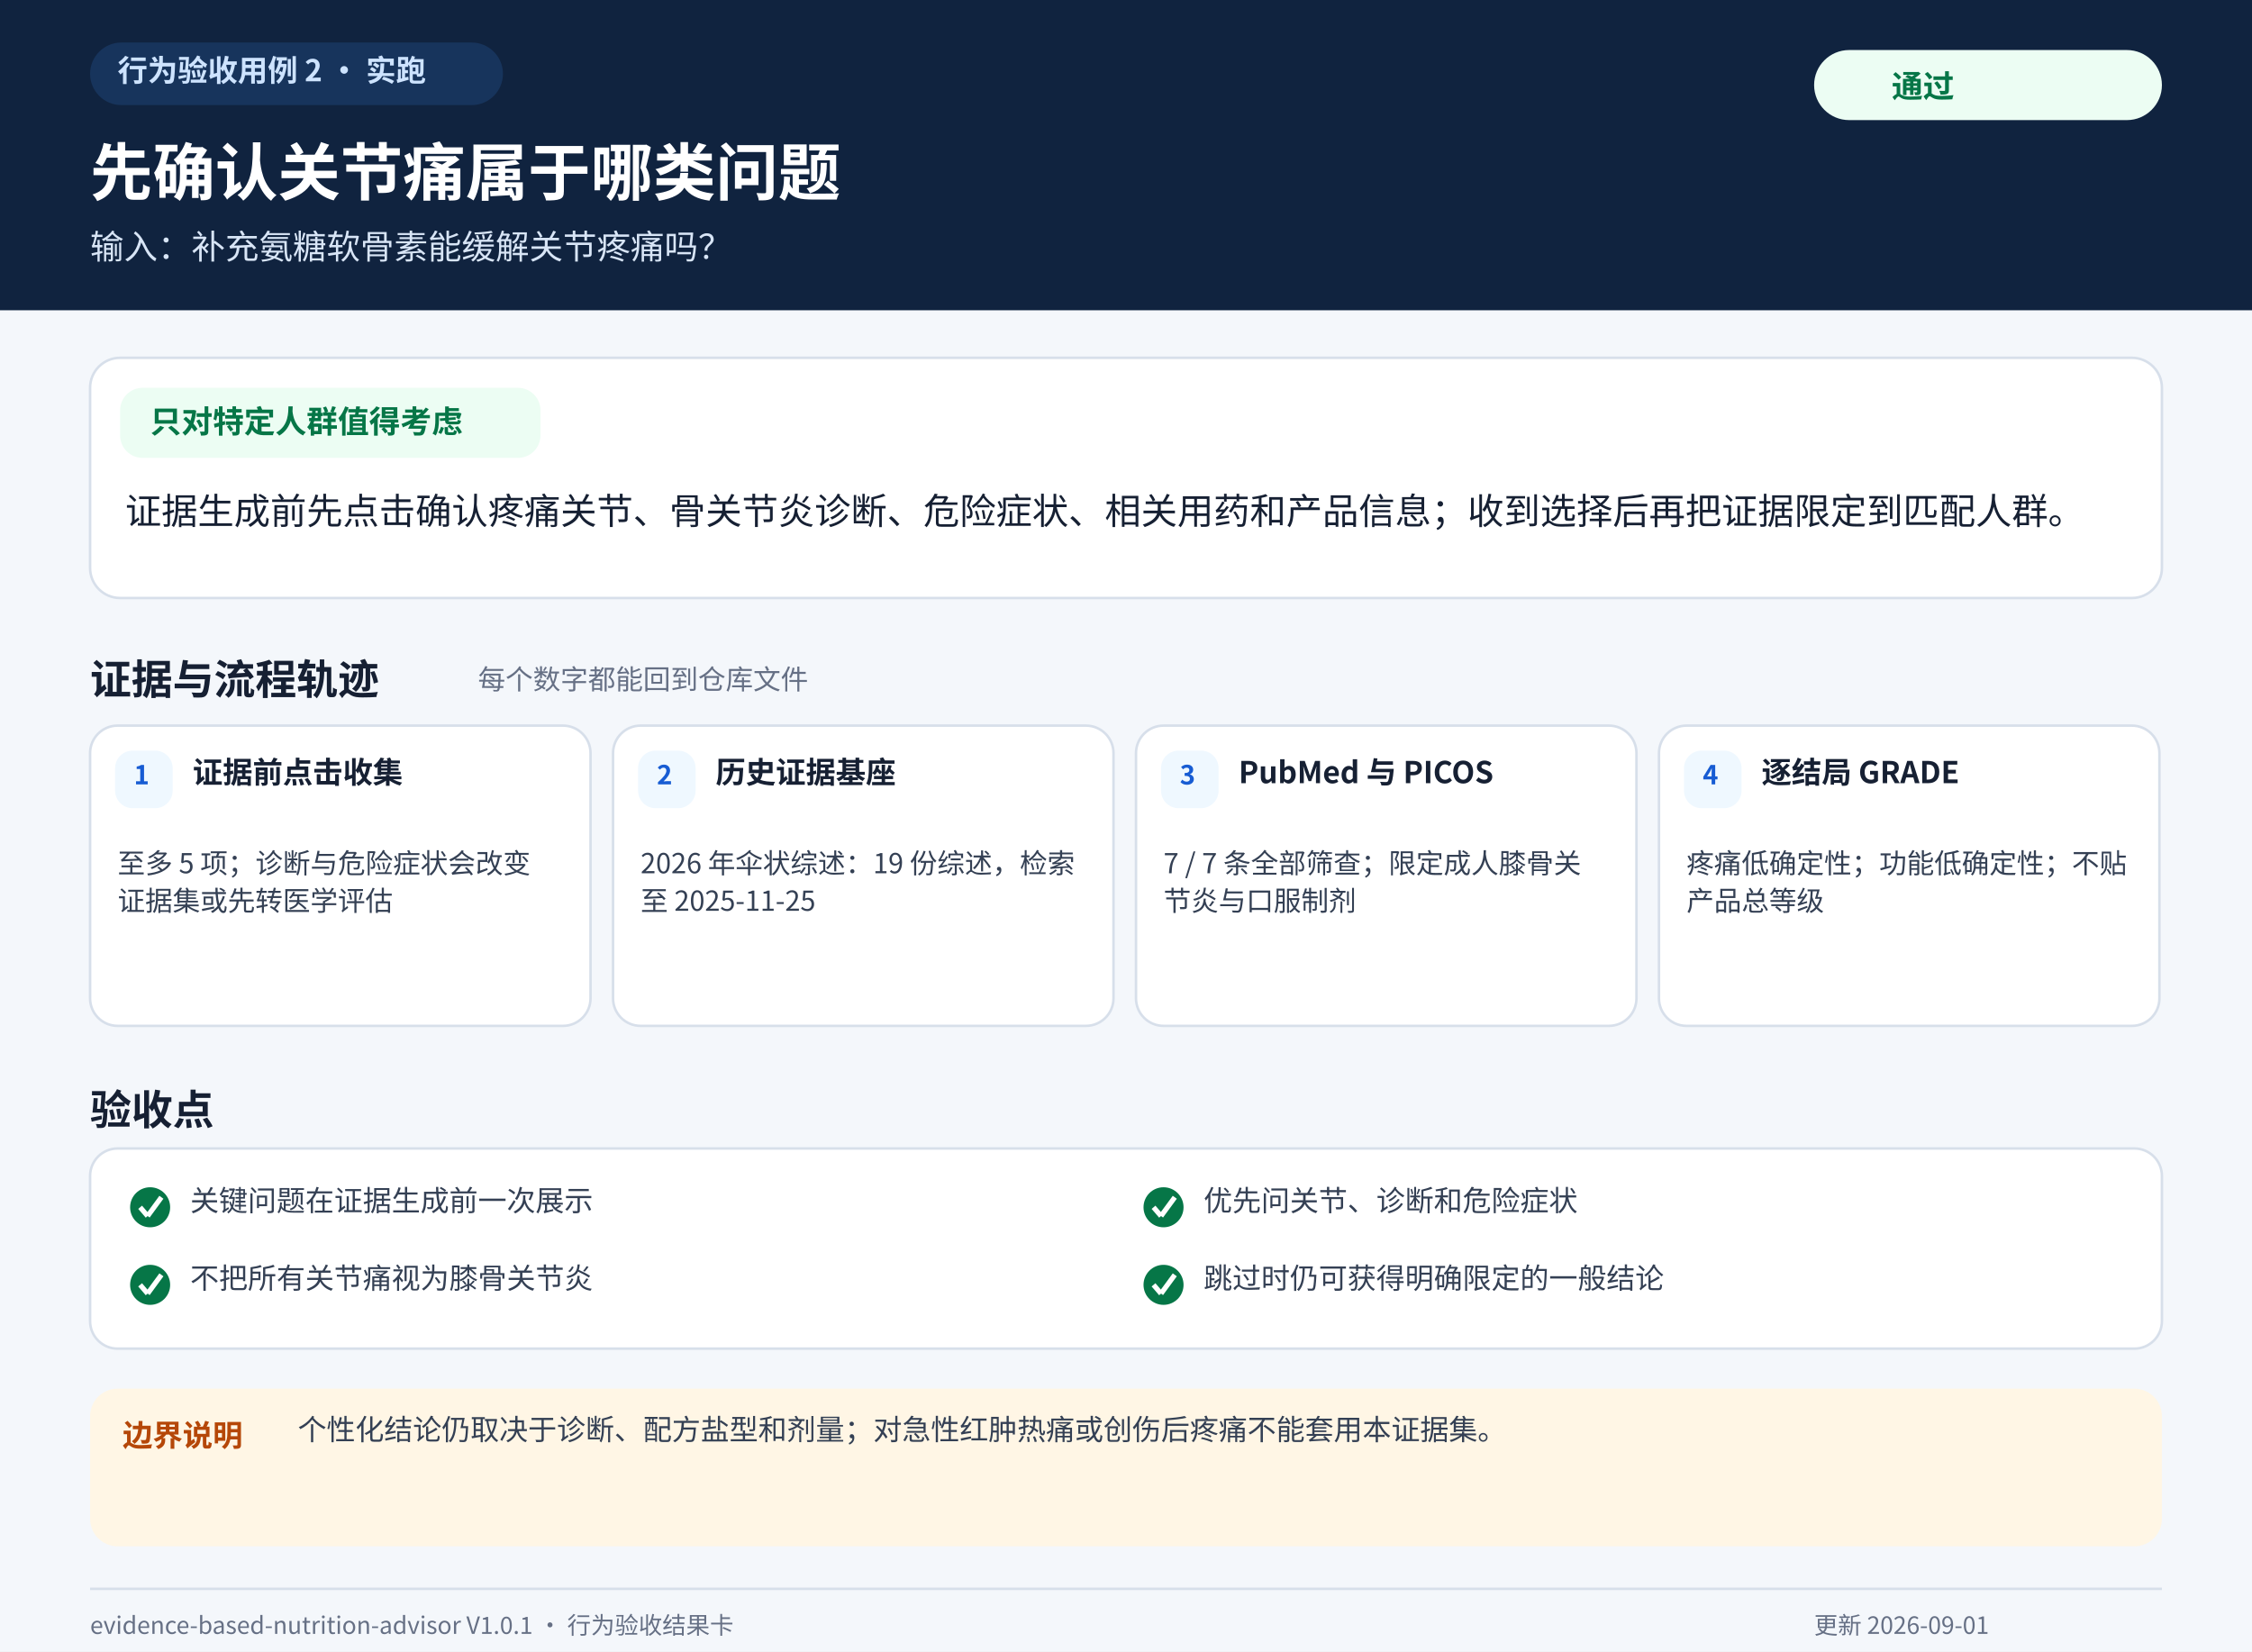
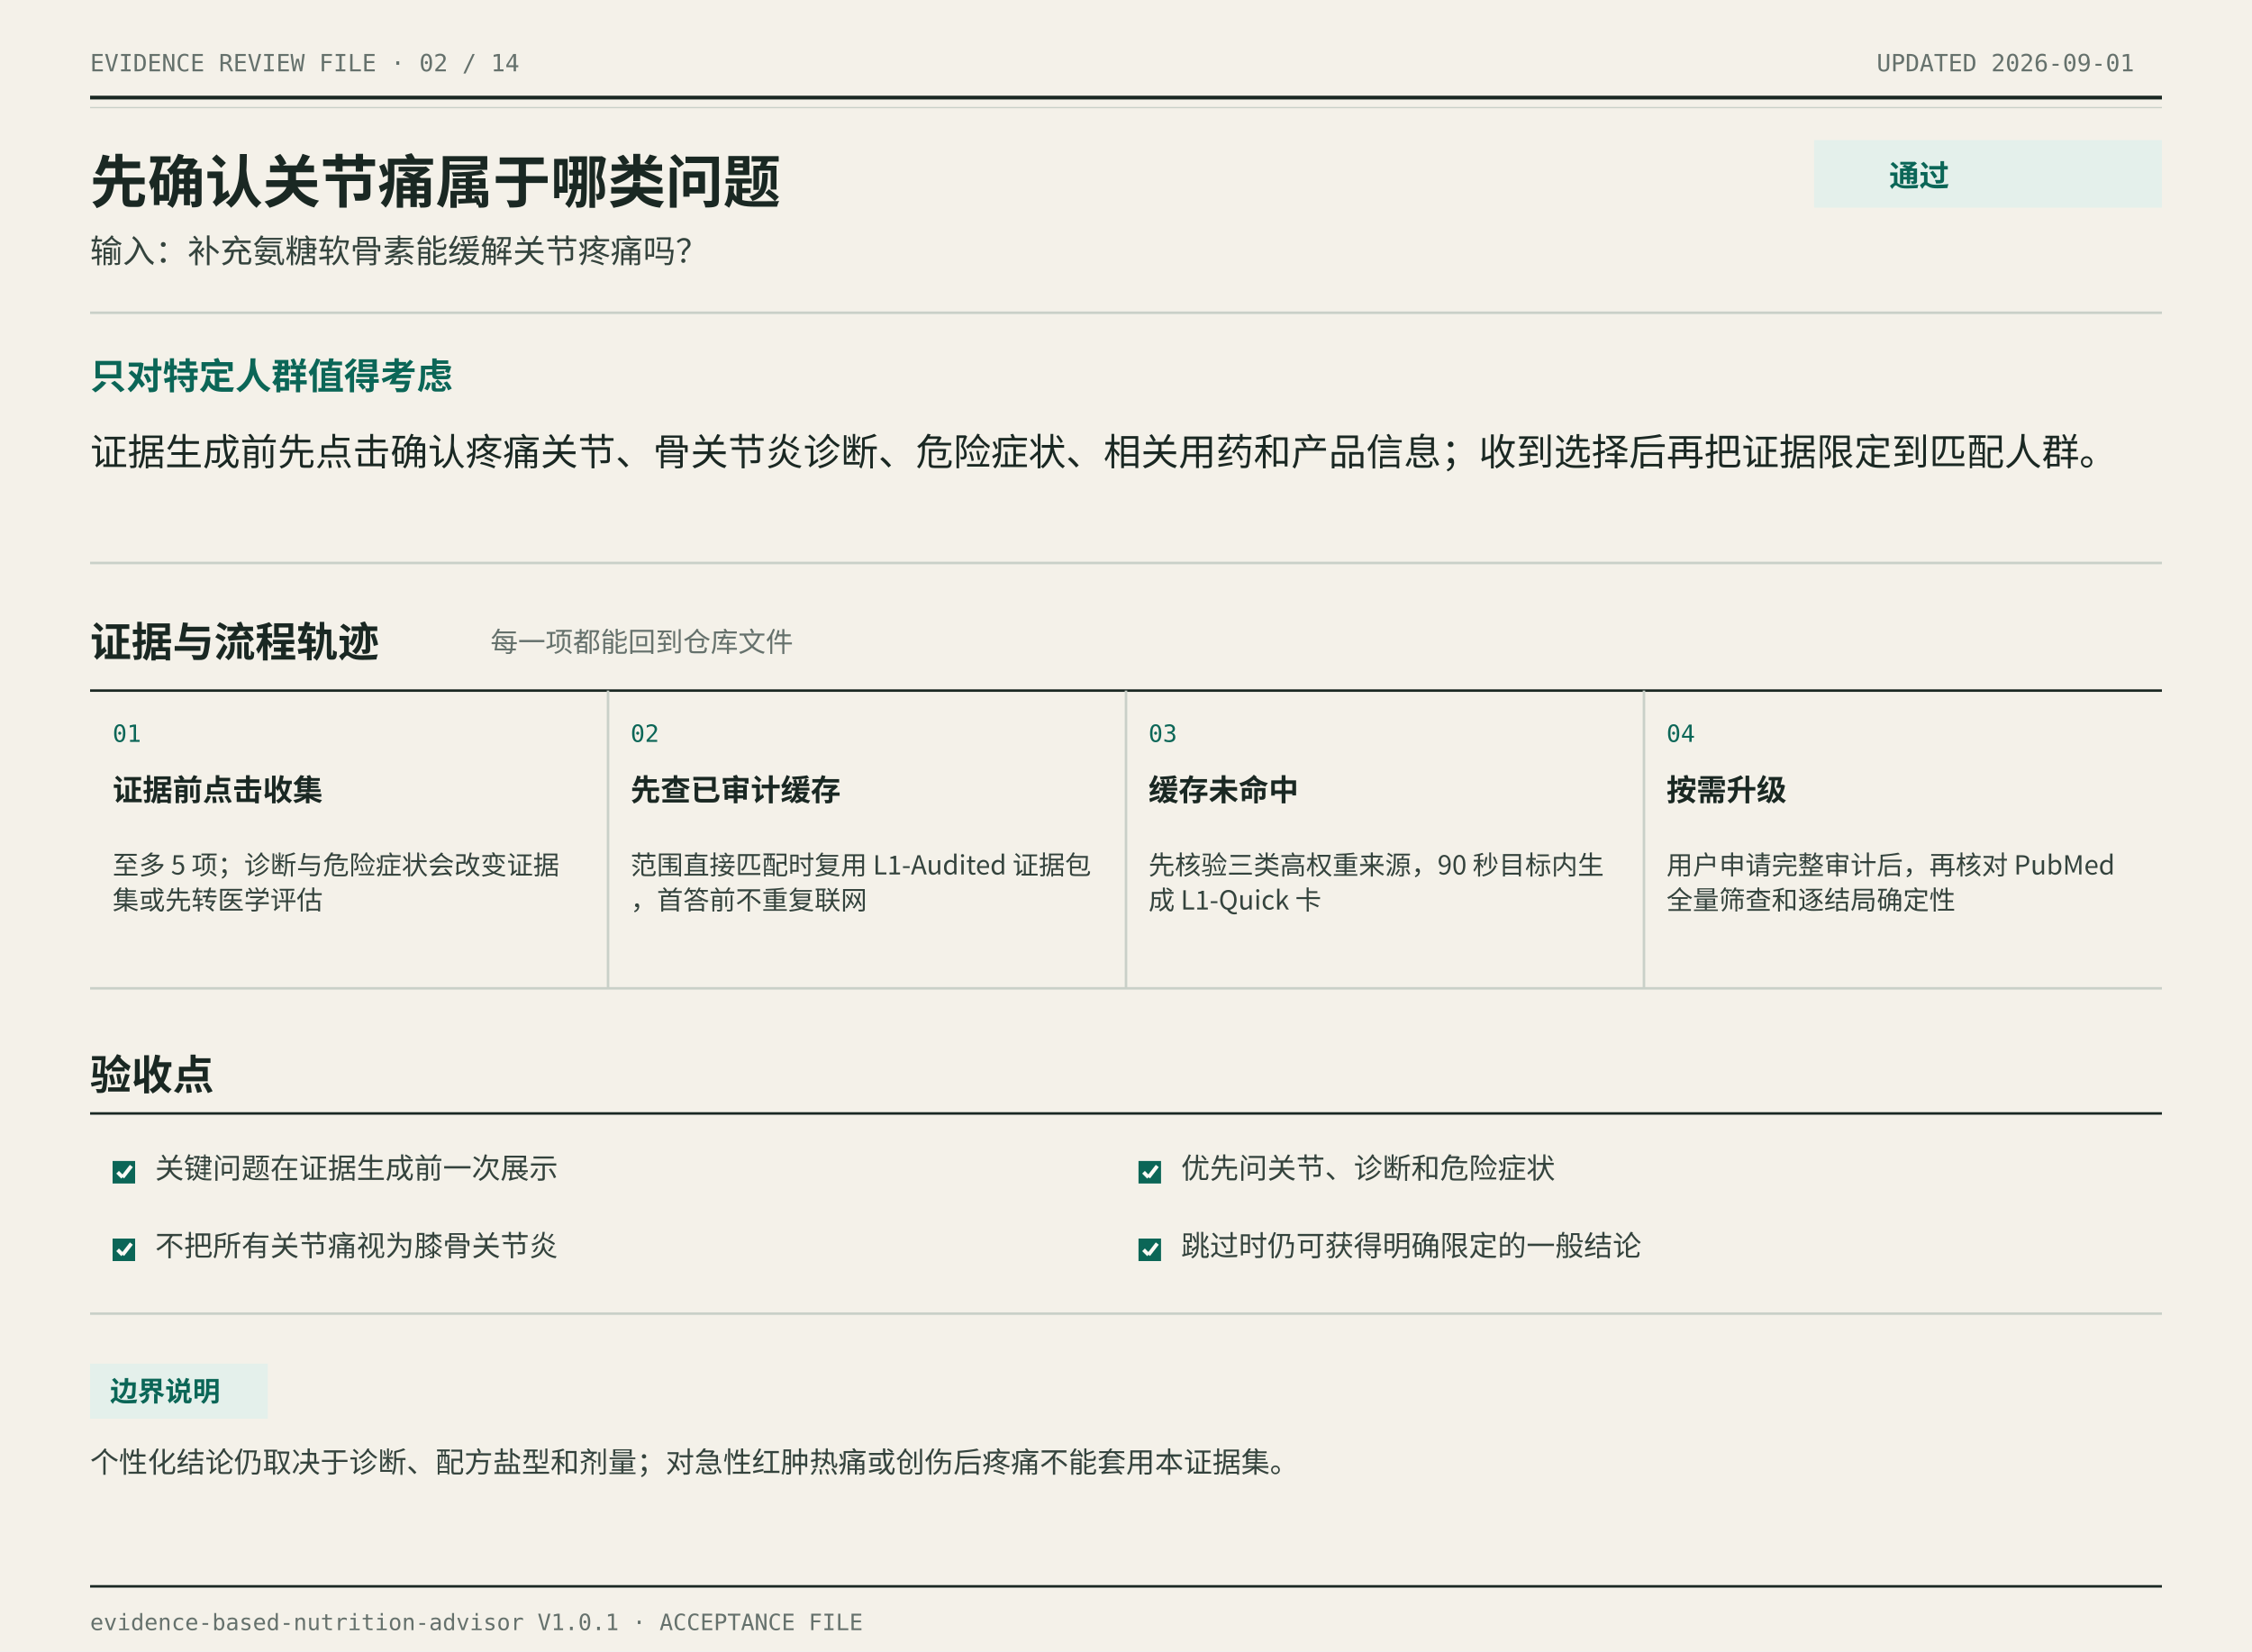
<svg xmlns="http://www.w3.org/2000/svg" width="1800" height="1320" viewBox="0 0 1800 1320" role="img" aria-label="行为验收用例 2：先确认关节痛属于哪类问题">
-   <rect width="1800" height="1320" fill="#F4F7FB" />
-   <rect x="0" y="0" width="1800" height="248" rx="0" fill="#10233F" />
-   <rect x="72" y="34" width="330" height="50" rx="25" fill="#17345C" />
-   <text x="94" y="65" font-family="Microsoft YaHei, PingFang SC, Noto Sans CJK SC, sans-serif" font-size="24" font-weight="700" fill="#CDE3FF">行为验收用例 2 · 实跑</text>
-   <text x="72" y="156" font-family="Microsoft YaHei, PingFang SC, Noto Sans CJK SC, sans-serif" font-size="50" font-weight="700" fill="#FFFFFF">先确认关节痛属于哪类问题</text>
-   <text x="72" y="207" font-family="Microsoft YaHei, PingFang SC, Noto Sans CJK SC, sans-serif" font-size="27" font-weight="400" fill="#D8E5F6">输入：补充氨糖软骨素能缓解关节疼痛吗？</text>
-   <rect x="1450" y="40" width="278" height="56" rx="28" fill="#ECFDF3" />
-   <text x="1512" y="78" font-family="Microsoft YaHei, PingFang SC, Noto Sans CJK SC, sans-serif" font-size="25" font-weight="700" fill="#067647">通过</text>
-   <rect x="72" y="286" width="1656" height="192" rx="24" fill="#FFFFFF" stroke="#D7DFEA" stroke-width="2" />
-   <rect x="96" y="310" width="336" height="56" rx="18" fill="#ECFDF3" />
-   <text x="120" y="346" font-family="Microsoft YaHei, PingFang SC, Noto Sans CJK SC, sans-serif" font-size="25" font-weight="700" fill="#067647">只对特定人群值得考虑</text>
-   <text x="100" y="419" font-family="Microsoft YaHei, PingFang SC, Noto Sans CJK SC, sans-serif" font-size="29" font-weight="400" fill="#162033">证据生成前先点击确认疼痛关节、骨关节炎诊断、危险症状、相关用药和产品信息；收到选择后再把证据限定到匹配人群。</text>
-   <text x="72" y="555" font-family="Microsoft YaHei, PingFang SC, Noto Sans CJK SC, sans-serif" font-size="33" font-weight="700" fill="#162033">证据与流程轨迹</text>
-   <text x="382" y="551" font-family="Microsoft YaHei, PingFang SC, Noto Sans CJK SC, sans-serif" font-size="22" font-weight="400" fill="#667085">每个数字都能回到仓库文件</text>
-   <rect x="72" y="580" width="400" height="240" rx="22" fill="#FFFFFF" stroke="#D7DFEA" stroke-width="2" />
-   <rect x="92" y="600" width="46" height="46" rx="14" fill="#EFF8FF" />
-   <text x="107" y="627" font-family="Microsoft YaHei, PingFang SC, Noto Sans CJK SC, sans-serif" font-size="21" font-weight="700" fill="#175CD3">1</text>
-   <text x="154" y="626" font-family="Microsoft YaHei, PingFang SC, Noto Sans CJK SC, sans-serif" font-size="24" font-weight="700" fill="#162033">证据前点击收集</text>
-   <text x="94" y="698" font-family="Microsoft YaHei, PingFang SC, Noto Sans CJK SC, sans-serif" font-size="22" font-weight="400" fill="#344054">至多 5 项；诊断与危险症状会改变</text>
-   <text x="94" y="728" font-family="Microsoft YaHei, PingFang SC, Noto Sans CJK SC, sans-serif" font-size="22" font-weight="400" fill="#344054">证据集或先转医学评估</text>
-   <rect x="490" y="580" width="400" height="240" rx="22" fill="#FFFFFF" stroke="#D7DFEA" stroke-width="2" />
-   <rect x="510" y="600" width="46" height="46" rx="14" fill="#EFF8FF" />
-   <text x="525" y="627" font-family="Microsoft YaHei, PingFang SC, Noto Sans CJK SC, sans-serif" font-size="21" font-weight="700" fill="#175CD3">2</text>
-   <text x="572" y="626" font-family="Microsoft YaHei, PingFang SC, Noto Sans CJK SC, sans-serif" font-size="24" font-weight="700" fill="#162033">历史证据基座</text>
-   <text x="512" y="698" font-family="Microsoft YaHei, PingFang SC, Noto Sans CJK SC, sans-serif" font-size="22" font-weight="400" fill="#344054">2026 年伞状综述：19 份综述，检索</text>
-   <text x="512" y="728" font-family="Microsoft YaHei, PingFang SC, Noto Sans CJK SC, sans-serif" font-size="22" font-weight="400" fill="#344054">至 2025-11-25</text>
-   <rect x="908" y="580" width="400" height="240" rx="22" fill="#FFFFFF" stroke="#D7DFEA" stroke-width="2" />
-   <rect x="928" y="600" width="46" height="46" rx="14" fill="#EFF8FF" />
-   <text x="943" y="627" font-family="Microsoft YaHei, PingFang SC, Noto Sans CJK SC, sans-serif" font-size="21" font-weight="700" fill="#175CD3">3</text>
-   <text x="990" y="626" font-family="Microsoft YaHei, PingFang SC, Noto Sans CJK SC, sans-serif" font-size="24" font-weight="700" fill="#162033">PubMed 与 PICOS</text>
-   <text x="930" y="698" font-family="Microsoft YaHei, PingFang SC, Noto Sans CJK SC, sans-serif" font-size="22" font-weight="400" fill="#344054">7 / 7 条全部筛查；限定成人膝骨关</text>
-   <text x="930" y="728" font-family="Microsoft YaHei, PingFang SC, Noto Sans CJK SC, sans-serif" font-size="22" font-weight="400" fill="#344054">节炎与口服制剂</text>
-   <rect x="1326" y="580" width="400" height="240" rx="22" fill="#FFFFFF" stroke="#D7DFEA" stroke-width="2" />
-   <rect x="1346" y="600" width="46" height="46" rx="14" fill="#EFF8FF" />
-   <text x="1361" y="627" font-family="Microsoft YaHei, PingFang SC, Noto Sans CJK SC, sans-serif" font-size="21" font-weight="700" fill="#175CD3">4</text>
-   <text x="1408" y="626" font-family="Microsoft YaHei, PingFang SC, Noto Sans CJK SC, sans-serif" font-size="24" font-weight="700" fill="#162033">逐结局 GRADE</text>
-   <text x="1348" y="698" font-family="Microsoft YaHei, PingFang SC, Noto Sans CJK SC, sans-serif" font-size="22" font-weight="400" fill="#344054">疼痛低确定性；功能低确定性；不贴</text>
-   <text x="1348" y="728" font-family="Microsoft YaHei, PingFang SC, Noto Sans CJK SC, sans-serif" font-size="22" font-weight="400" fill="#344054">产品总等级</text>
-   <text x="72" y="899" font-family="Microsoft YaHei, PingFang SC, Noto Sans CJK SC, sans-serif" font-size="33" font-weight="700" fill="#162033">验收点</text>
-   <rect x="72" y="918" width="1656" height="160" rx="22" fill="#FFFFFF" stroke="#D7DFEA" stroke-width="2" />
-   <circle cx="120.0" cy="965.0" r="16.0" fill="#067647" />
-   <line x1="112" y1="965" x2="118" y2="972" stroke="#FFFFFF" stroke-width="4" />
-   <line x1="118" y1="972" x2="129" y2="957" stroke="#FFFFFF" stroke-width="4" />
-   <text x="152" y="968" font-family="Microsoft YaHei, PingFang SC, Noto Sans CJK SC, sans-serif" font-size="23" font-weight="400" fill="#344054">关键问题在证据生成前一次展示</text>
-   <circle cx="930.0" cy="965.0" r="16.0" fill="#067647" />
-   <line x1="922" y1="965" x2="928" y2="972" stroke="#FFFFFF" stroke-width="4" />
-   <line x1="928" y1="972" x2="939" y2="957" stroke="#FFFFFF" stroke-width="4" />
-   <text x="962" y="968" font-family="Microsoft YaHei, PingFang SC, Noto Sans CJK SC, sans-serif" font-size="23" font-weight="400" fill="#344054">优先问关节、诊断和危险症状</text>
-   <circle cx="120.0" cy="1027.0" r="16.0" fill="#067647" />
-   <line x1="112" y1="1027" x2="118" y2="1034" stroke="#FFFFFF" stroke-width="4" />
-   <line x1="118" y1="1034" x2="129" y2="1019" stroke="#FFFFFF" stroke-width="4" />
-   <text x="152" y="1030" font-family="Microsoft YaHei, PingFang SC, Noto Sans CJK SC, sans-serif" font-size="23" font-weight="400" fill="#344054">不把所有关节痛视为膝骨关节炎</text>
-   <circle cx="930.0" cy="1027.0" r="16.0" fill="#067647" />
-   <line x1="922" y1="1027" x2="928" y2="1034" stroke="#FFFFFF" stroke-width="4" />
-   <line x1="928" y1="1034" x2="939" y2="1019" stroke="#FFFFFF" stroke-width="4" />
-   <text x="962" y="1030" font-family="Microsoft YaHei, PingFang SC, Noto Sans CJK SC, sans-serif" font-size="23" font-weight="400" fill="#344054">跳过时仍可获得明确限定的一般结论</text>
-   <rect x="72" y="1110" width="1656" height="126" rx="22" fill="#FFF6E5" />
-   <text x="98" y="1156" font-family="Microsoft YaHei, PingFang SC, Noto Sans CJK SC, sans-serif" font-size="24" font-weight="700" fill="#B54708">边界说明</text>
-   <text x="238" y="1151" font-family="Microsoft YaHei, PingFang SC, Noto Sans CJK SC, sans-serif" font-size="23" font-weight="400" fill="#344054">个性化结论仍取决于诊断、配方盐型和剂量；对急性红肿热痛或创伤后疼痛不能套用本证据集。</text>
-   <line x1="72" y1="1270" x2="1728" y2="1270" stroke="#D7DFEA" stroke-width="2" />
-   <text x="72" y="1306" font-family="Microsoft YaHei, PingFang SC, Noto Sans CJK SC, sans-serif" font-size="19" font-weight="400" fill="#667085">evidence-based-nutrition-advisor V1.0.1 · 行为验收结果卡</text>
-   <text x="1450" y="1306" font-family="Microsoft YaHei, PingFang SC, Noto Sans CJK SC, sans-serif" font-size="19" font-weight="400" fill="#667085">更新 2026-09-01</text>
+   <rect width="1800" height="1320" fill="#F4F1E9" />
+   <rect x="0" y="0" width="1800" height="1320" rx="0" fill="#F4F1E9" />
+   <text x="72" y="57" font-family="Consolas, monospace" font-size="19" font-weight="400" fill="#65716C">EVIDENCE REVIEW FILE · 02 / 14</text>
+   <text x="1500" y="57" font-family="Consolas, monospace" font-size="19" font-weight="400" fill="#65716C">UPDATED 2026-09-01</text>
+   <line x1="72" y1="78" x2="1728" y2="78" stroke="#1A2823" stroke-width="3" />
+   <line x1="72" y1="86" x2="1728" y2="86" stroke="#C9D0C8" stroke-width="1" />
+   <text x="72" y="162" font-family="Microsoft YaHei, PingFang SC, Noto Sans CJK SC, sans-serif" font-size="46" font-weight="700" fill="#1A2823">先确认关节痛属于哪类问题</text>
+   <text x="72" y="210" font-family="Microsoft YaHei, PingFang SC, Noto Sans CJK SC, sans-serif" font-size="26" font-weight="400" fill="#34433D">输入：补充氨糖软骨素能缓解关节疼痛吗？</text>
+   <rect x="1450" y="112" width="278" height="54" rx="0" fill="#E4F0EB" />
+   <text x="1510" y="149" font-family="Microsoft YaHei, PingFang SC, Noto Sans CJK SC, sans-serif" font-size="24" font-weight="700" fill="#0B6657">通过</text>
+   <line x1="72" y1="250" x2="1728" y2="250" stroke="#C9D0C8" stroke-width="2" />
+   <text x="72" y="311" font-family="Microsoft YaHei, PingFang SC, Noto Sans CJK SC, sans-serif" font-size="29" font-weight="700" fill="#0B6657">只对特定人群值得考虑</text>
+   <text x="72" y="372" font-family="Microsoft YaHei, PingFang SC, Noto Sans CJK SC, sans-serif" font-size="30" font-weight="400" fill="#1A2823">证据生成前先点击确认疼痛关节、骨关节炎诊断、危险症状、相关用药和产品信息；收到选择后再把证据限定到匹配人群。</text>
+   <line x1="72" y1="450" x2="1728" y2="450" stroke="#C9D0C8" stroke-width="2" />
+   <text x="72" y="525" font-family="Microsoft YaHei, PingFang SC, Noto Sans CJK SC, sans-serif" font-size="33" font-weight="700" fill="#1A2823">证据与流程轨迹</text>
+   <text x="392" y="521" font-family="Microsoft YaHei, PingFang SC, Noto Sans CJK SC, sans-serif" font-size="22" font-weight="400" fill="#65716C">每一项都能回到仓库文件</text>
+   <line x1="72" y1="552" x2="486" y2="552" stroke="#1A2823" stroke-width="2" />
+   <line x1="72" y1="790" x2="486" y2="790" stroke="#C9D0C8" stroke-width="2" />
+   <text x="90" y="593" font-family="Consolas, monospace" font-size="19" font-weight="400" fill="#0B6657">01</text>
+   <text x="90" y="640" font-family="Microsoft YaHei, PingFang SC, Noto Sans CJK SC, sans-serif" font-size="24" font-weight="700" fill="#1A2823">证据前点击收集</text>
+   <text x="90" y="699" font-family="Microsoft YaHei, PingFang SC, Noto Sans CJK SC, sans-serif" font-size="21" font-weight="400" fill="#34433D">至多 5 项；诊断与危险症状会改变证据</text>
+   <text x="90" y="727" font-family="Microsoft YaHei, PingFang SC, Noto Sans CJK SC, sans-serif" font-size="21" font-weight="400" fill="#34433D">集或先转医学评估</text>
+   <line x1="486" y1="552" x2="900" y2="552" stroke="#1A2823" stroke-width="2" />
+   <line x1="486" y1="790" x2="900" y2="790" stroke="#C9D0C8" stroke-width="2" />
+   <line x1="486" y1="552" x2="486" y2="790" stroke="#C9D0C8" stroke-width="2" />
+   <text x="504" y="593" font-family="Consolas, monospace" font-size="19" font-weight="400" fill="#0B6657">02</text>
+   <text x="504" y="640" font-family="Microsoft YaHei, PingFang SC, Noto Sans CJK SC, sans-serif" font-size="24" font-weight="700" fill="#1A2823">先查已审计缓存</text>
+   <text x="504" y="699" font-family="Microsoft YaHei, PingFang SC, Noto Sans CJK SC, sans-serif" font-size="21" font-weight="400" fill="#34433D">范围直接匹配时复用 L1-Audited 证据包</text>
+   <text x="504" y="727" font-family="Microsoft YaHei, PingFang SC, Noto Sans CJK SC, sans-serif" font-size="21" font-weight="400" fill="#34433D">，首答前不重复联网</text>
+   <line x1="900" y1="552" x2="1314" y2="552" stroke="#1A2823" stroke-width="2" />
+   <line x1="900" y1="790" x2="1314" y2="790" stroke="#C9D0C8" stroke-width="2" />
+   <line x1="900" y1="552" x2="900" y2="790" stroke="#C9D0C8" stroke-width="2" />
+   <text x="918" y="593" font-family="Consolas, monospace" font-size="19" font-weight="400" fill="#0B6657">03</text>
+   <text x="918" y="640" font-family="Microsoft YaHei, PingFang SC, Noto Sans CJK SC, sans-serif" font-size="24" font-weight="700" fill="#1A2823">缓存未命中</text>
+   <text x="918" y="699" font-family="Microsoft YaHei, PingFang SC, Noto Sans CJK SC, sans-serif" font-size="21" font-weight="400" fill="#34433D">先核验三类高权重来源，90 秒目标内生</text>
+   <text x="918" y="727" font-family="Microsoft YaHei, PingFang SC, Noto Sans CJK SC, sans-serif" font-size="21" font-weight="400" fill="#34433D">成 L1-Quick 卡</text>
+   <line x1="1314" y1="552" x2="1728" y2="552" stroke="#1A2823" stroke-width="2" />
+   <line x1="1314" y1="790" x2="1728" y2="790" stroke="#C9D0C8" stroke-width="2" />
+   <line x1="1314" y1="552" x2="1314" y2="790" stroke="#C9D0C8" stroke-width="2" />
+   <text x="1332" y="593" font-family="Consolas, monospace" font-size="19" font-weight="400" fill="#0B6657">04</text>
+   <text x="1332" y="640" font-family="Microsoft YaHei, PingFang SC, Noto Sans CJK SC, sans-serif" font-size="24" font-weight="700" fill="#1A2823">按需升级</text>
+   <text x="1332" y="699" font-family="Microsoft YaHei, PingFang SC, Noto Sans CJK SC, sans-serif" font-size="21" font-weight="400" fill="#34433D">用户申请完整审计后，再核对 PubMed</text>
+   <text x="1332" y="727" font-family="Microsoft YaHei, PingFang SC, Noto Sans CJK SC, sans-serif" font-size="21" font-weight="400" fill="#34433D">全量筛查和逐结局确定性</text>
+   <text x="72" y="871" font-family="Microsoft YaHei, PingFang SC, Noto Sans CJK SC, sans-serif" font-size="33" font-weight="700" fill="#1A2823">验收点</text>
+   <line x1="72" y1="890" x2="1728" y2="890" stroke="#1A2823" stroke-width="2" />
+   <rect x="90" y="928" width="18" height="18" rx="0" fill="#0B6657" />
+   <line x1="94" y1="937" x2="98" y2="941" stroke="#FBFAF5" stroke-width="3" />
+   <line x1="98" y1="941" x2="105" y2="932" stroke="#FBFAF5" stroke-width="3" />
+   <text x="124" y="942" font-family="Microsoft YaHei, PingFang SC, Noto Sans CJK SC, sans-serif" font-size="23" font-weight="400" fill="#34433D">关键问题在证据生成前一次展示</text>
+   <rect x="910" y="928" width="18" height="18" rx="0" fill="#0B6657" />
+   <line x1="914" y1="937" x2="918" y2="941" stroke="#FBFAF5" stroke-width="3" />
+   <line x1="918" y1="941" x2="925" y2="932" stroke="#FBFAF5" stroke-width="3" />
+   <text x="944" y="942" font-family="Microsoft YaHei, PingFang SC, Noto Sans CJK SC, sans-serif" font-size="23" font-weight="400" fill="#34433D">优先问关节、诊断和危险症状</text>
+   <rect x="90" y="990" width="18" height="18" rx="0" fill="#0B6657" />
+   <line x1="94" y1="999" x2="98" y2="1003" stroke="#FBFAF5" stroke-width="3" />
+   <line x1="98" y1="1003" x2="105" y2="994" stroke="#FBFAF5" stroke-width="3" />
+   <text x="124" y="1004" font-family="Microsoft YaHei, PingFang SC, Noto Sans CJK SC, sans-serif" font-size="23" font-weight="400" fill="#34433D">不把所有关节痛视为膝骨关节炎</text>
+   <rect x="910" y="990" width="18" height="18" rx="0" fill="#0B6657" />
+   <line x1="914" y1="999" x2="918" y2="1003" stroke="#FBFAF5" stroke-width="3" />
+   <line x1="918" y1="1003" x2="925" y2="994" stroke="#FBFAF5" stroke-width="3" />
+   <text x="944" y="1004" font-family="Microsoft YaHei, PingFang SC, Noto Sans CJK SC, sans-serif" font-size="23" font-weight="400" fill="#34433D">跳过时仍可获得明确限定的一般结论</text>
+   <line x1="72" y1="1050" x2="1728" y2="1050" stroke="#C9D0C8" stroke-width="2" />
+   <rect x="72" y="1090" width="142" height="44" rx="0" fill="#E4F0EB" />
+   <text x="88" y="1120" font-family="Microsoft YaHei, PingFang SC, Noto Sans CJK SC, sans-serif" font-size="22" font-weight="700" fill="#0B6657">边界说明</text>
+   <text x="72" y="1177" font-family="Microsoft YaHei, PingFang SC, Noto Sans CJK SC, sans-serif" font-size="23" font-weight="400" fill="#34433D">个性化结论仍取决于诊断、配方盐型和剂量；对急性红肿热痛或创伤后疼痛不能套用本证据集。</text>
+   <line x1="72" y1="1268" x2="1728" y2="1268" stroke="#1A2823" stroke-width="2" />
+   <text x="72" y="1303" font-family="Consolas, monospace" font-size="18" font-weight="400" fill="#65716C">evidence-based-nutrition-advisor V1.0.1 · ACCEPTANCE FILE</text>
</svg>
